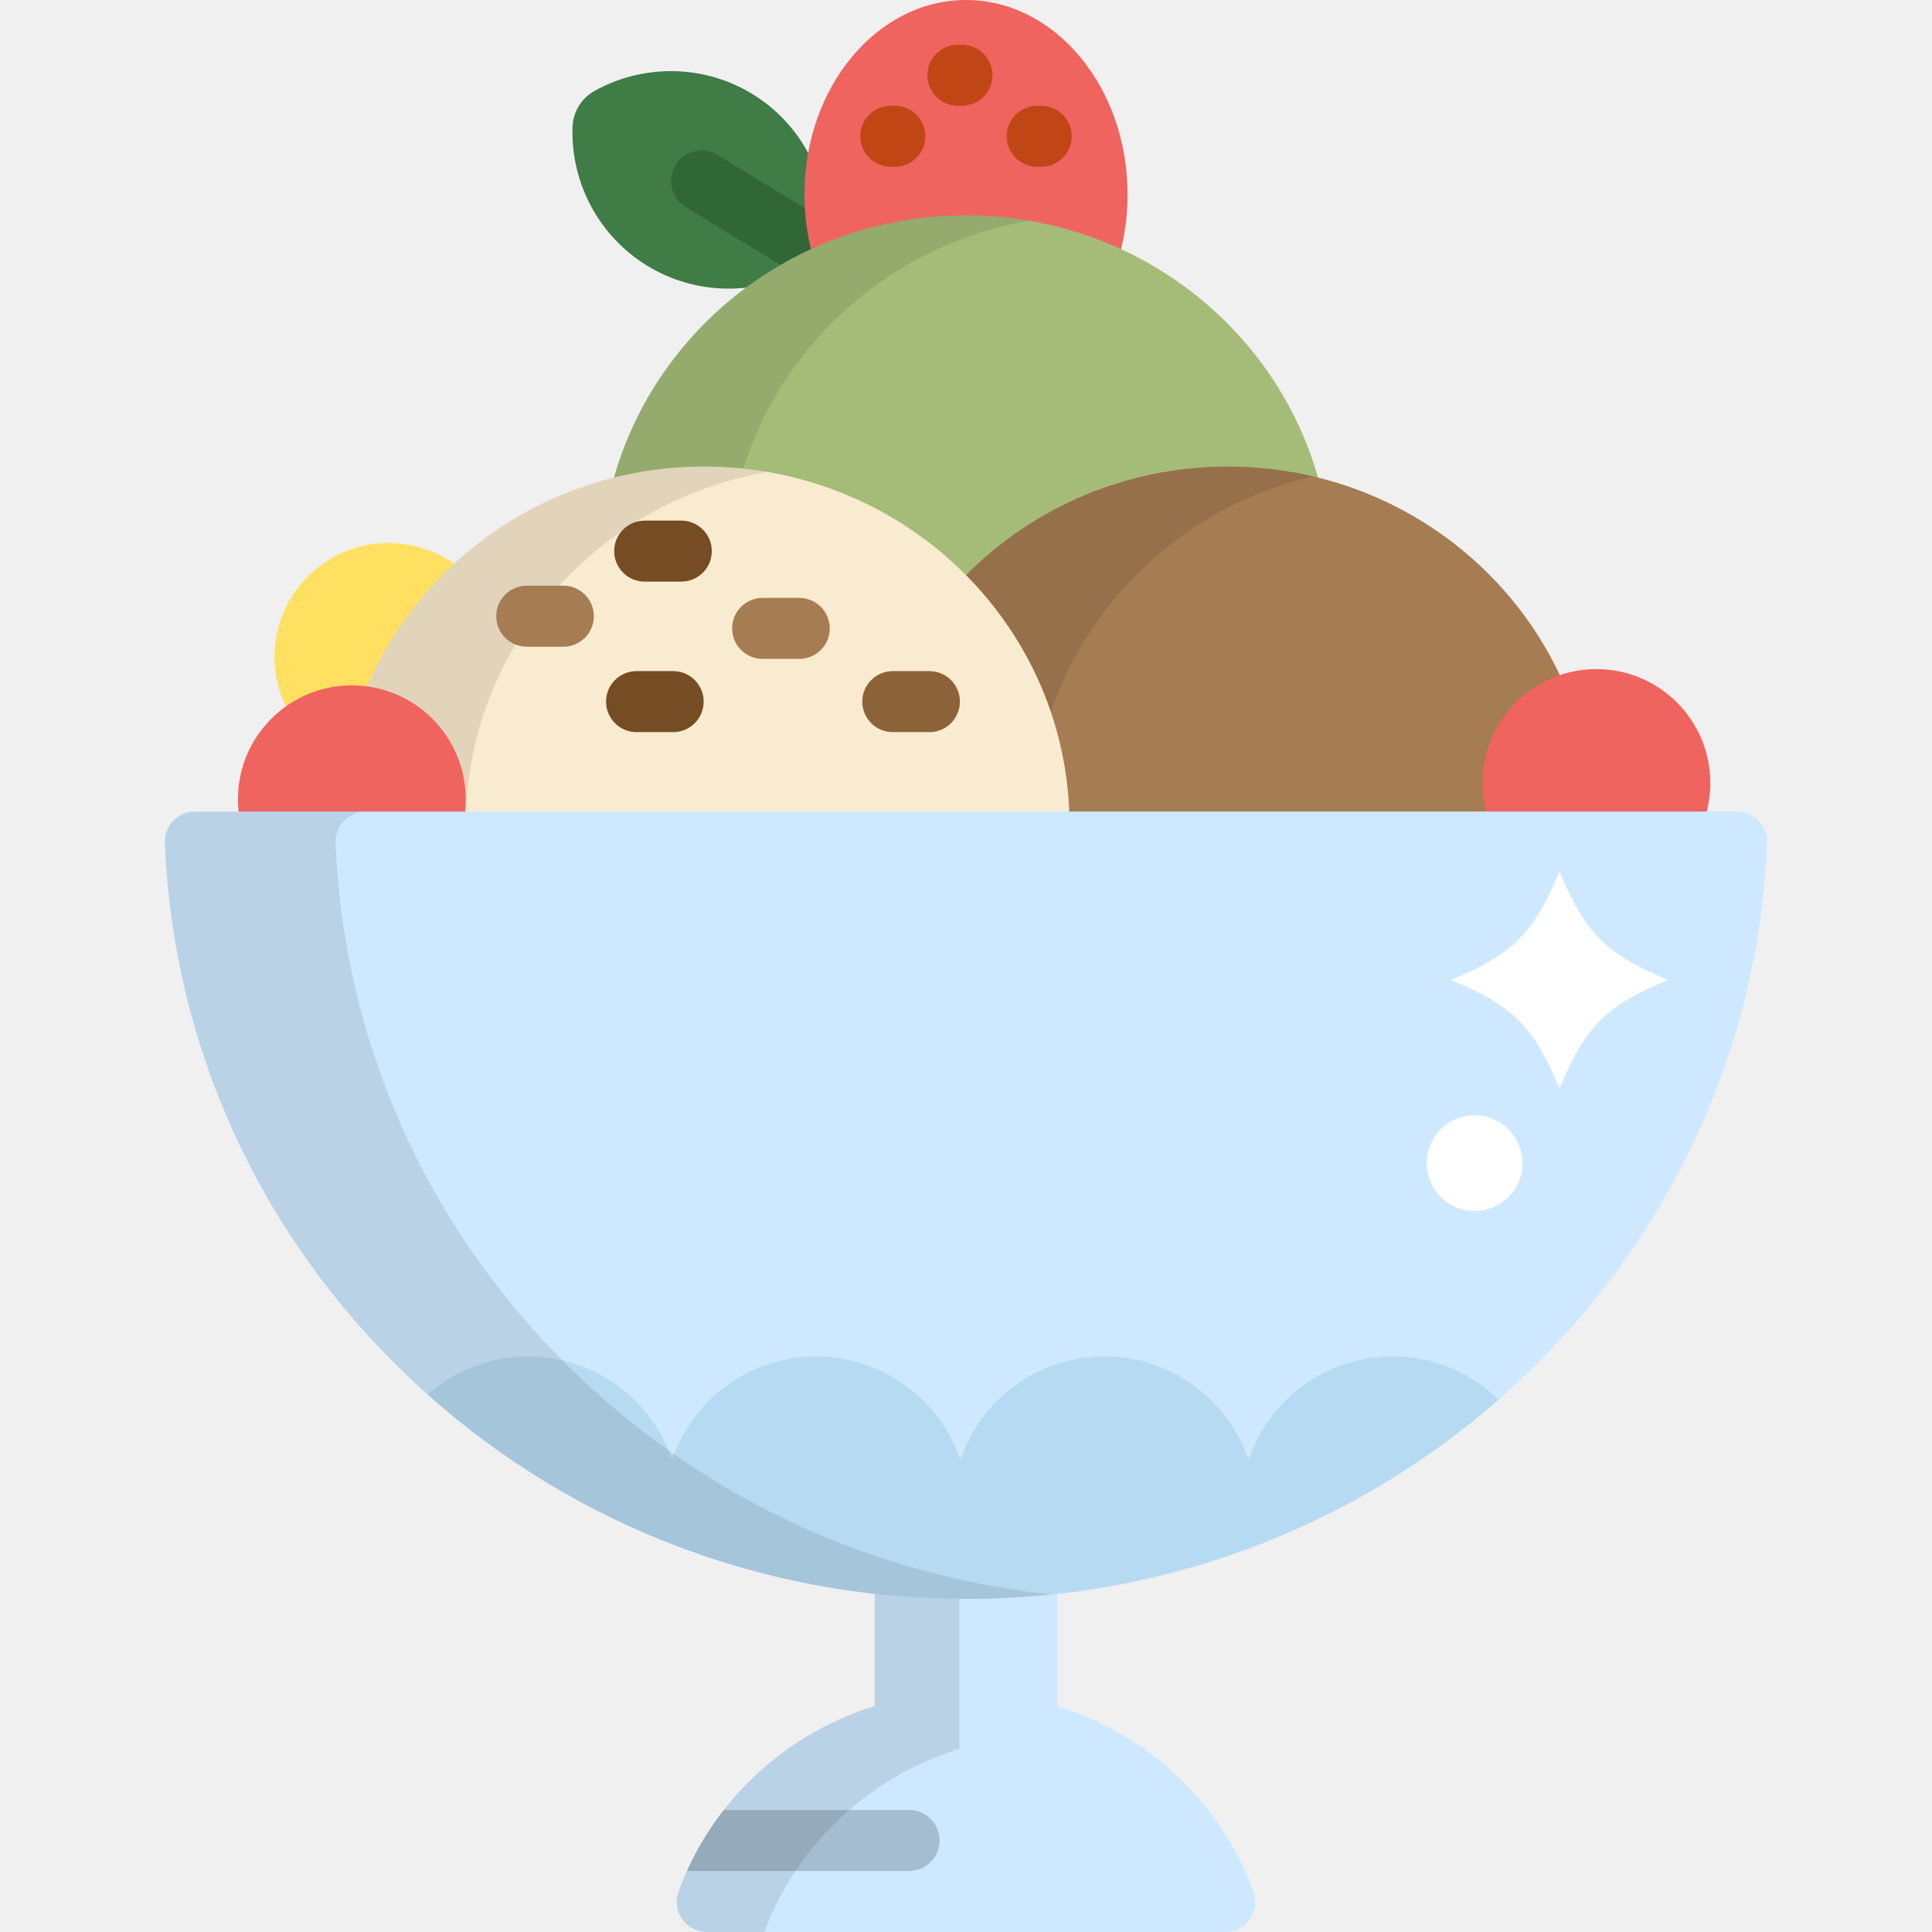
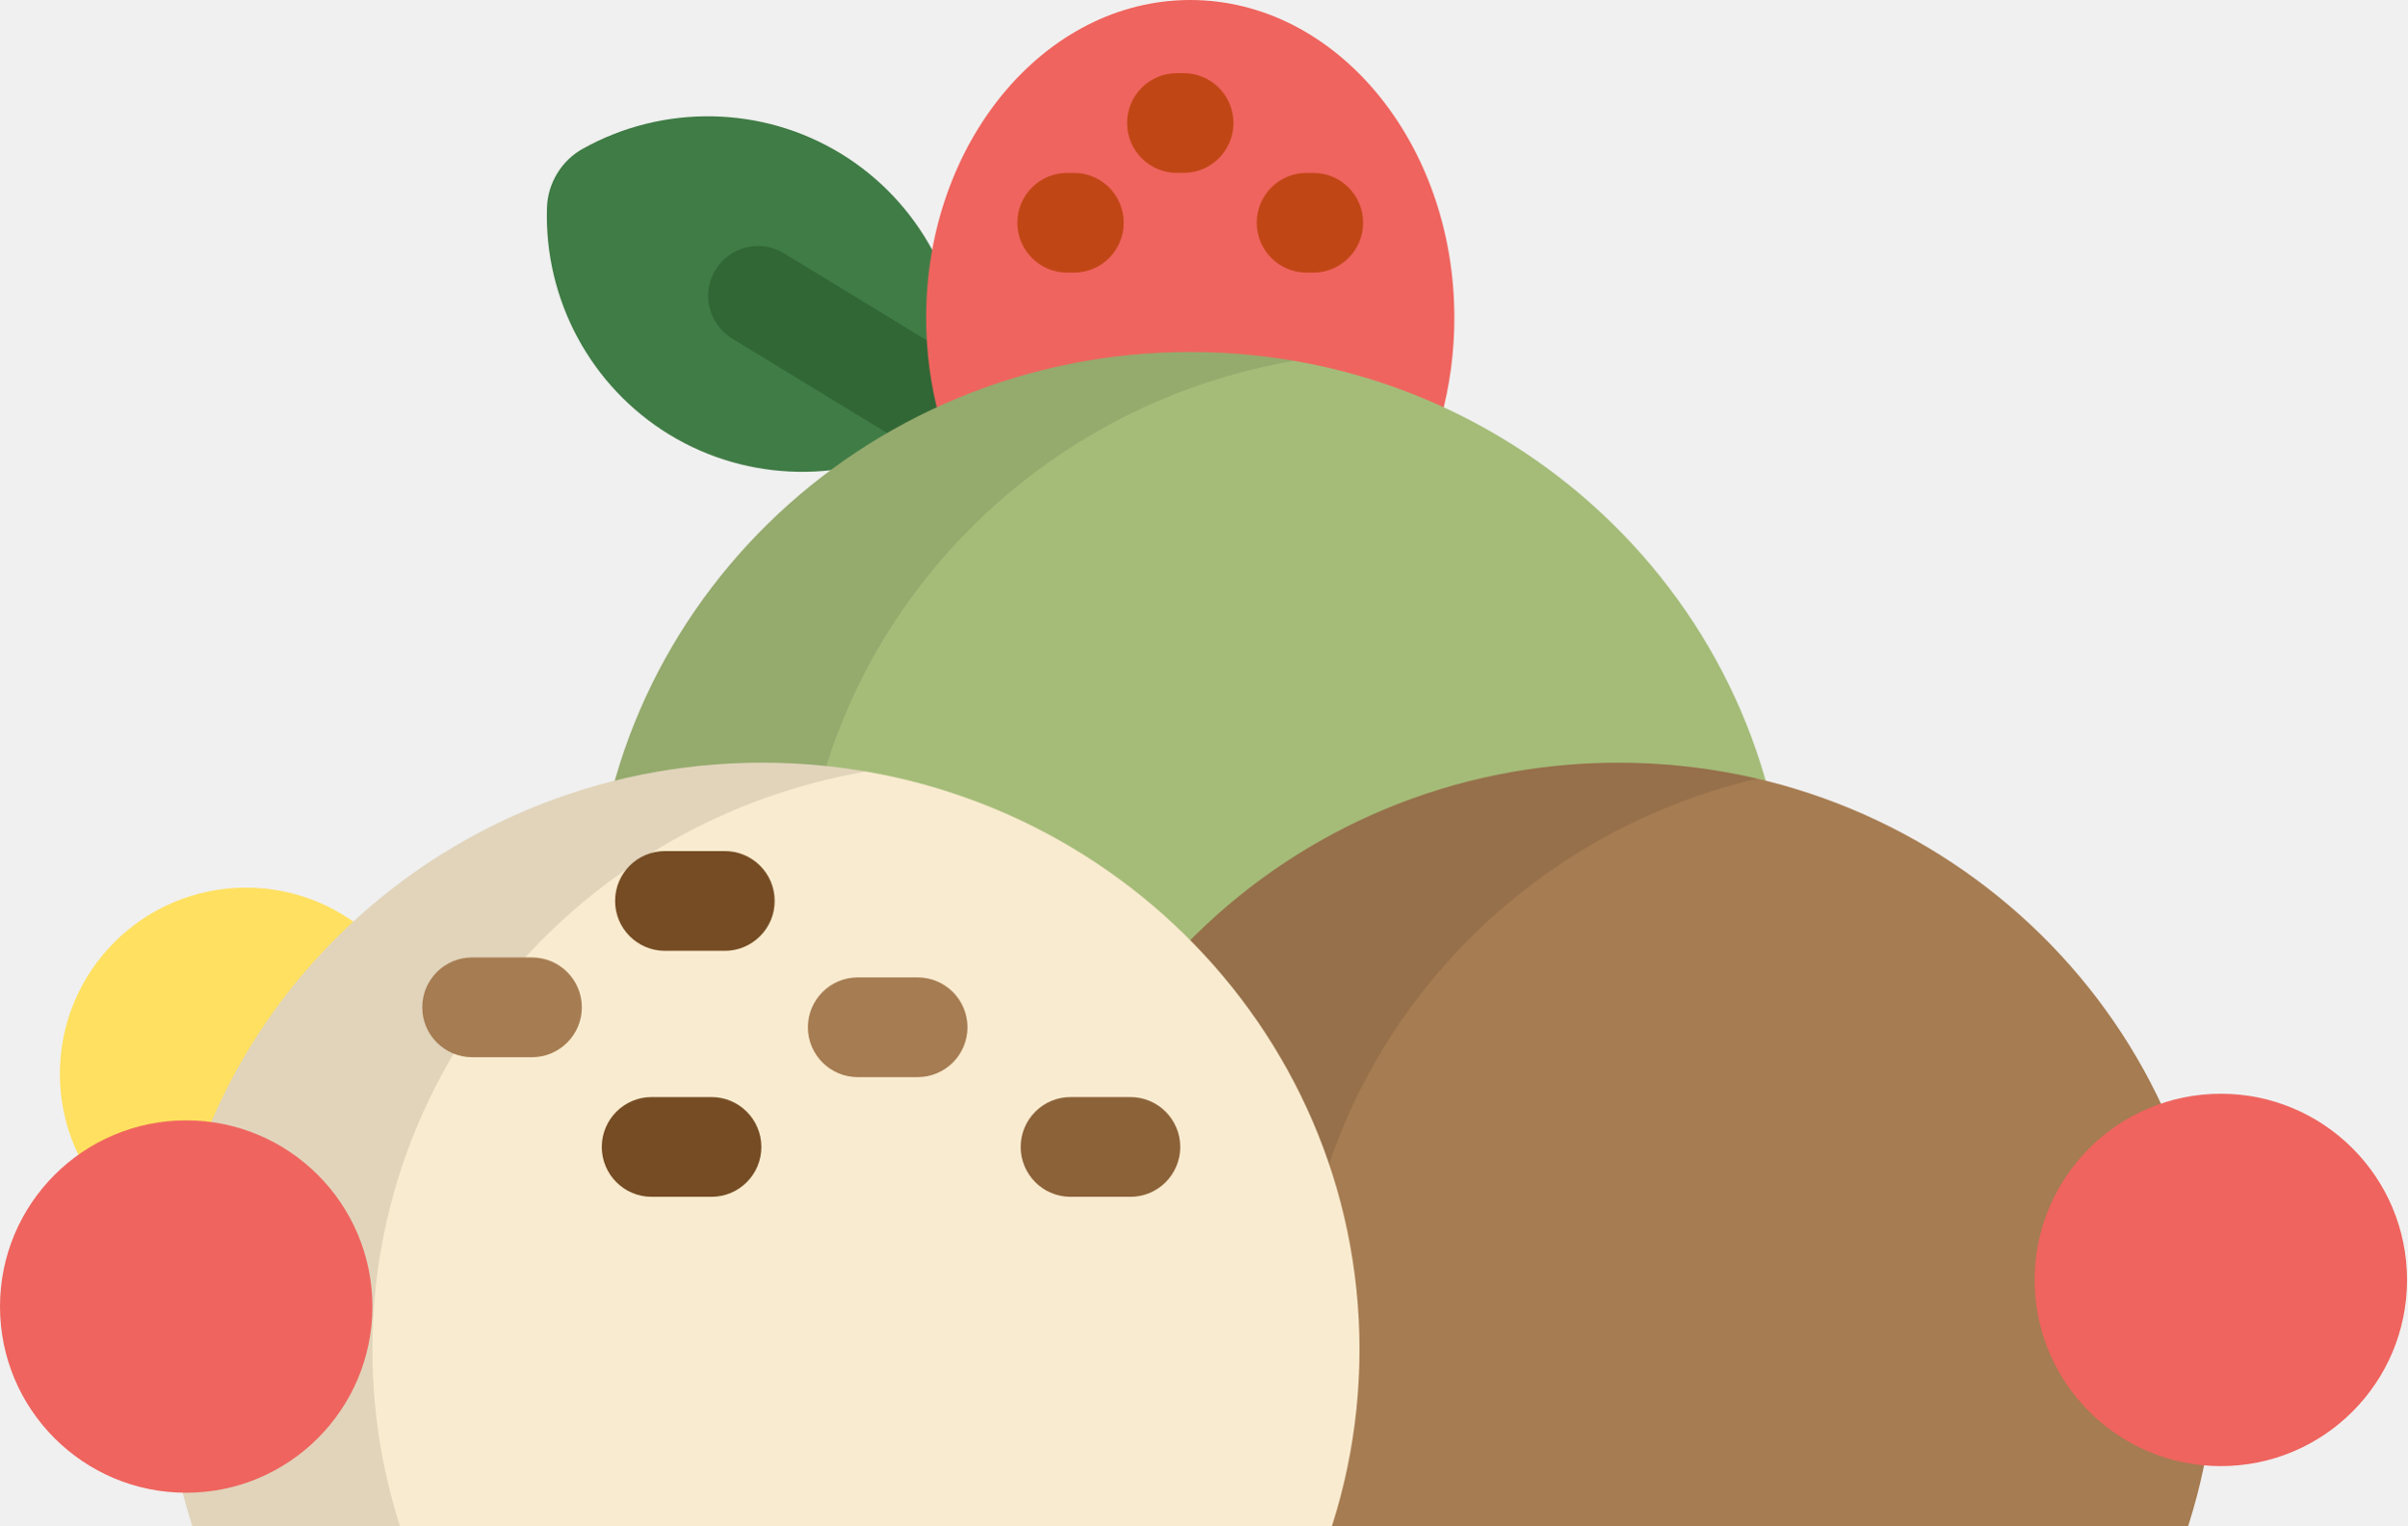
- <svg xmlns="http://www.w3.org/2000/svg" height="800px" width="800px" version="1.1" id="Layer_1" viewBox="0 0 512 512" xml:space="preserve">
-   <path style="fill:#407C46;" d="M171.562,70.454c-12.722-7.758-20.325-21.859-19.838-36.801c0.13-3.986,2.341-7.613,5.826-9.555  c13.059-7.269,29.076-6.969,41.798,0.79c12.723,7.758,20.326,21.86,19.839,36.802c-0.131,3.984-2.341,7.61-5.824,9.55  C200.301,78.517,184.282,78.215,171.562,70.454z" />
-   <path style="fill:#316635;" d="M228.637,82.093c-1.434,0-2.887-0.382-4.2-1.184L181.73,54.868c-3.812-2.325-5.018-7.299-2.693-11.11  c2.325-3.811,7.298-5.019,11.111-2.694l42.706,26.042c3.812,2.325,5.018,7.299,2.693,11.111  C234.023,80.714,231.363,82.093,228.637,82.093z" />
-   <path style="fill:#EF645E;" d="M223.144,73.585c-3.641,0-6.832-2.395-7.788-5.847c-1.44-5.2-2.169-10.66-2.169-16.229  C213.186,23.106,232.394,0,256.002,0c23.608,0,42.815,23.106,42.815,51.508c0,5.567-0.728,11.027-2.168,16.227  c-0.955,3.453-4.146,5.849-7.788,5.849H223.144z" />
-   <g>
-     <path style="fill:#C14616;" d="M254.923,28.025h-1.077c-4.464,0-8.083-3.62-8.083-8.084s3.62-8.083,8.083-8.083h1.077   c4.466,0,8.084,3.618,8.084,8.083C263.008,24.406,259.389,28.025,254.923,28.025z" />
-     <path style="fill:#C14616;" d="M275.942,44.194h-1.077c-4.465,0-8.084-3.62-8.084-8.084s3.62-8.083,8.084-8.083h1.077   c4.465,0,8.084,3.618,8.084,8.083S280.407,44.194,275.942,44.194z" />
-     <path style="fill:#C14616;" d="M237.138,44.194h-1.077c-4.465,0-8.084-3.62-8.084-8.084s3.62-8.083,8.084-8.083h1.077   c4.464,0,8.083,3.618,8.083,8.083C245.222,40.574,241.603,44.194,237.138,44.194z" />
-   </g>
-   <ellipse style="fill:#A5BC79;" cx="256.002" cy="152.168" rx="96.841" ry="95.107" />
-   <path style="opacity:0.1;enable-background:new    ;" d="M192.742,152.172c0-46.901,34.569-85.871,80.051-93.678  c-5.455-0.936-11.064-1.428-16.792-1.428c-53.486,0-96.842,42.583-96.842,95.107c0,52.526,43.356,95.108,96.842,95.108  c5.727,0,11.337-0.491,16.792-1.427C227.312,238.042,192.742,199.073,192.742,152.172z" />
-   <ellipse style="fill:#A67C52;" cx="325.404" cy="218.749" rx="96.841" ry="95.107" />
-   <path style="opacity:0.1;enable-background:new    ;" d="M273.583,218.747c0-44.914,31.706-82.551,74.333-92.518  c-7.223-1.689-14.759-2.589-22.51-2.589c-53.484,0-96.843,42.582-96.843,95.108s43.359,95.107,96.843,95.107  c7.751,0,15.287-0.9,22.51-2.589C305.289,301.298,273.583,263.661,273.583,218.747z" />
-   <circle style="fill:#FFE060;" cx="102.945" cy="174.08" r="30.181" />
-   <ellipse style="fill:#F9EBCF;" cx="186.6" cy="218.749" rx="96.841" ry="95.107" />
-   <path style="opacity:0.1;enable-background:new    ;" d="M123.42,218.747c0-46.887,34.55-85.847,80.011-93.672  c-5.467-0.94-11.092-1.435-16.832-1.435c-53.486,0-96.844,42.582-96.844,95.108s43.358,95.107,96.844,95.107  c5.741,0,11.365-0.494,16.832-1.435C157.97,304.594,123.42,265.634,123.42,218.747z" />
-   <path style="fill:#A67C52;" d="M149.289,155.216h-9.701c-4.465,0-8.083,3.62-8.083,8.084s3.62,8.084,8.083,8.084h9.701  c4.465,0,8.084-3.62,8.084-8.084S153.755,155.216,149.289,155.216z" />
-   <path style="fill:#754C24;" d="M180.549,137.97h-9.701c-4.465,0-8.083,3.62-8.083,8.084s3.62,8.083,8.083,8.083h9.701  c4.465,0,8.084-3.618,8.084-8.083C188.633,141.59,185.014,137.97,180.549,137.97z" />
-   <path style="fill:#A67C52;" d="M211.808,158.451h-9.701c-4.465,0-8.084,3.618-8.084,8.083c0,4.465,3.621,8.084,8.084,8.084h9.701  c4.464,0,8.084-3.62,8.084-8.084C219.892,162.069,216.273,158.451,211.808,158.451z" />
-   <path style="fill:#8C6239;" d="M246.301,177.853H236.6c-4.465,0-8.084,3.618-8.084,8.083c0,4.465,3.62,8.084,8.084,8.084h9.701  c4.465,0,8.083-3.62,8.083-8.084C254.384,181.472,250.765,177.853,246.301,177.853z" />
-   <path style="fill:#754C24;" d="M178.394,177.853h-9.701c-4.465,0-8.084,3.618-8.084,8.083c0,4.465,3.62,8.084,8.084,8.084h9.701  c4.464,0,8.083-3.62,8.083-8.084C186.477,181.472,182.858,177.853,178.394,177.853z" />
-   <circle style="fill:#EF645E;" cx="93.238" cy="211.811" r="30.181" />
-   <path style="fill:#CEE9FF;" d="M187.395,512c-2.62,0-5.073-1.247-6.586-3.345c-1.513-2.097-1.896-4.787-1.028-7.211  c8.399-23.44,27.841-41.88,52.01-49.323v-59.012c0-13.11,10.861-23.777,24.211-23.777c13.351,0,24.21,10.666,24.21,23.777v59.012  c24.17,7.444,43.613,25.883,52.011,49.323c0.868,2.424,0.485,5.115-1.027,7.211c-1.514,2.099-3.969,3.345-6.587,3.345H187.395z" />
-   <path style="fill:#A5BDCE;" d="M248.996,487.747c0-4.465-3.62-8.083-8.084-8.083h-49.099c-3.873,4.962-7.161,10.385-9.759,16.169  h58.858C245.376,495.831,248.996,492.213,248.996,487.747z" />
-   <g style="opacity:0.1;">
-     <path d="M254.28,463.437v-59.01c0-12.505,9.884-22.779,22.382-23.702c-4.259-6.827-11.925-11.393-20.659-11.393   c-13.351,0-24.211,10.666-24.211,23.777v59.012c-24.17,7.444-43.611,25.883-52.01,49.323c-0.868,2.424-0.485,5.115,1.028,7.211   c1.512,2.098,3.966,3.345,6.586,3.345h15.16C211.099,488.924,230.373,470.801,254.28,463.437z" />
-     <path d="M302.7,463.105v0.332c0.293,0.091,0.582,0.19,0.874,0.283C303.285,463.515,302.994,463.308,302.7,463.105z" />
-   </g>
-   <circle style="fill:#EF645E;" cx="423.07" cy="207.496" r="30.181" />
-   <path style="fill:#CEE9FF;" d="M256.002,423.736c-55.205,0-107.549-20.775-147.385-58.493  c-39.728-37.616-62.787-88.026-64.93-141.942c-0.086-2.155,0.725-4.249,2.248-5.804c1.52-1.554,3.621-2.431,5.816-2.431h408.501  c2.196,0,4.293,0.878,5.815,2.431c1.523,1.555,2.332,3.65,2.248,5.804c-2.143,53.916-25.203,104.326-64.931,141.942  C363.551,402.962,311.207,423.736,256.002,423.736z" />
-   <path style="fill:#B6DAF2;" d="M369.046,359.477c-17.748,0-32.806,11.475-38.187,27.408c-5.381-15.933-20.438-27.408-38.187-27.408  c-17.748,0-32.806,11.475-38.188,27.408c-5.381-15.933-20.438-27.408-38.187-27.408c-17.748,0-32.806,11.475-38.187,27.408  c-5.381-15.933-20.439-27.408-38.187-27.408c-10.209,0-19.522,3.801-26.621,10.058c39.21,34.994,89.628,54.201,142.698,54.201  c52.371,0,102.16-18.708,141.143-52.831C389.888,363.837,379.978,359.477,369.046,359.477z" />
-   <path style="opacity:0.1;enable-background:new    ;" d="M153.864,365.243c-39.728-37.616-62.788-88.026-64.93-141.942  c-0.087-2.155,0.725-4.249,2.247-5.804c1.521-1.554,3.622-2.431,5.817-2.431H51.751c-2.196,0-4.296,0.878-5.816,2.431  c-1.522,1.555-2.333,3.65-2.248,5.804c2.143,53.916,25.202,104.326,64.93,141.942c39.836,37.72,92.18,58.493,147.385,58.493  c7.604,0,15.153-0.409,22.623-1.188C231.862,417.677,188.212,397.767,153.864,365.243z" />
-   <g>
-     <path style="fill:#FFFFFF;" d="M384.524,259.683c16.435,6.807,21.954,12.327,28.761,28.761   c6.809-16.435,12.327-21.954,28.761-28.761c-16.435-6.809-21.953-12.327-28.761-28.761   C406.478,247.358,400.959,252.876,384.524,259.683z" />
-     <circle style="fill:#FFFFFF;" cx="390.793" cy="308.245" r="12.689" />
+ <svg xmlns="http://www.w3.org/2000/svg" width="161.311mm" height="102.229mm" viewBox="0 0 161.311 102.229" version="1.1" id="svg1" xml:space="preserve">
+   <defs id="defs1" />
+   <g id="layer1" transform="translate(-29.55526,-52.41377)">
+     <g id="g1" transform="matrix(0.4134115,0,0,0.4134115,3.48677,52.41377)">
+       <path style="fill:#407c46" d="M 171.562,70.454 C 158.84,62.696 151.237,48.595 151.724,33.653 c 0.13,-3.986 2.341,-7.613 5.826,-9.555 13.059,-7.269 29.076,-6.969 41.798,0.79 12.723,7.758 20.326,21.86 19.839,36.802 -0.131,3.984 -2.341,7.61 -5.824,9.55 -13.062,7.277 -29.081,6.975 -41.801,-0.786 z" id="path1" />
+       <path style="fill:#316635" d="m 228.637,82.093 c -1.434,0 -2.887,-0.382 -4.2,-1.184 L 181.73,54.868 c -3.812,-2.325 -5.018,-7.299 -2.693,-11.11 2.325,-3.811 7.298,-5.019 11.111,-2.694 l 42.706,26.042 c 3.812,2.325 5.018,7.299 2.693,11.111 -1.524,2.497 -4.184,3.876 -6.91,3.876 z" id="path2" />
+       <path style="fill:#ef645e" d="m 223.144,73.585 c -3.641,0 -6.832,-2.395 -7.788,-5.847 -1.44,-5.2 -2.169,-10.66 -2.169,-16.229 C 213.186,23.106 232.394,0 256.002,0 c 23.608,0 42.815,23.106 42.815,51.508 0,5.567 -0.728,11.027 -2.168,16.227 -0.955,3.453 -4.146,5.849 -7.788,5.849 h -65.717 z" id="path3" />
+       <g id="g6">
+         <path style="fill:#c14616" d="m 254.923,28.025 h -1.077 c -4.464,0 -8.083,-3.62 -8.083,-8.084 0,-4.464 3.62,-8.083 8.083,-8.083 h 1.077 c 4.466,0 8.084,3.618 8.084,8.083 10e-4,4.465 -3.618,8.084 -8.084,8.084 z" id="path4" />
+         <path style="fill:#c14616" d="m 275.942,44.194 h -1.077 c -4.465,0 -8.084,-3.62 -8.084,-8.084 0,-4.464 3.62,-8.083 8.084,-8.083 h 1.077 c 4.465,0 8.084,3.618 8.084,8.083 0,4.465 -3.619,8.084 -8.084,8.084 z" id="path5" />
+         <path style="fill:#c14616" d="m 237.138,44.194 h -1.077 c -4.465,0 -8.084,-3.62 -8.084,-8.084 0,-4.464 3.62,-8.083 8.084,-8.083 h 1.077 c 4.464,0 8.083,3.618 8.083,8.083 0.001,4.464 -3.618,8.084 -8.083,8.084 z" id="path6" />
+       </g>
+       <ellipse style="fill:#a5bc79" cx="256.002" cy="152.168" rx="96.841" ry="95.107" id="ellipse6" />
+       <path style="opacity:0.1;enable-background:new" d="m 192.742,152.172 c 0,-46.901 34.569,-85.871 80.051,-93.678 -5.455,-0.936 -11.064,-1.428 -16.792,-1.428 -53.486,0 -96.842,42.583 -96.842,95.107 0,52.526 43.356,95.108 96.842,95.108 5.727,0 11.337,-0.491 16.792,-1.427 -45.481,-7.812 -80.051,-46.781 -80.051,-93.682 z" id="path7" />
+       <ellipse style="fill:#a67c52" cx="325.404" cy="218.749" rx="96.841" ry="95.107" id="ellipse7" />
+       <path style="opacity:0.1;enable-background:new" d="m 273.583,218.747 c 0,-44.914 31.706,-82.551 74.333,-92.518 -7.223,-1.689 -14.759,-2.589 -22.51,-2.589 -53.484,0 -96.843,42.582 -96.843,95.108 0,52.526 43.359,95.107 96.843,95.107 7.751,0 15.287,-0.9 22.51,-2.589 -42.627,-9.968 -74.333,-47.605 -74.333,-92.519 z" id="path8" />
+       <circle style="fill:#ffe060" cx="102.945" cy="174.08" r="30.181" id="circle8" />
+       <ellipse style="fill:#f9ebcf" cx="186.6" cy="218.749" rx="96.841" ry="95.107" id="ellipse8" />
+       <path style="opacity:0.1;enable-background:new" d="m 123.42,218.747 c 0,-46.887 34.55,-85.847 80.011,-93.672 -5.467,-0.94 -11.092,-1.435 -16.832,-1.435 -53.486,0 -96.844,42.582 -96.844,95.108 0,52.526 43.358,95.107 96.844,95.107 5.741,0 11.365,-0.494 16.832,-1.435 -45.461,-7.826 -80.011,-46.786 -80.011,-93.673 z" id="path9" />
+       <path style="fill:#a67c52" d="m 149.289,155.216 h -9.701 c -4.465,0 -8.083,3.62 -8.083,8.084 0,4.464 3.62,8.084 8.083,8.084 h 9.701 c 4.465,0 8.084,-3.62 8.084,-8.084 0,-4.464 -3.618,-8.084 -8.084,-8.084 z" id="path10" />
+       <path style="fill:#754c24" d="m 180.549,137.97 h -9.701 c -4.465,0 -8.083,3.62 -8.083,8.084 0,4.464 3.62,8.083 8.083,8.083 h 9.701 c 4.465,0 8.084,-3.618 8.084,-8.083 0,-4.464 -3.619,-8.084 -8.084,-8.084 z" id="path11" />
+       <path style="fill:#a67c52" d="m 211.808,158.451 h -9.701 c -4.465,0 -8.084,3.618 -8.084,8.083 0,4.465 3.621,8.084 8.084,8.084 h 9.701 c 4.464,0 8.084,-3.62 8.084,-8.084 0,-4.465 -3.619,-8.083 -8.084,-8.083 z" id="path12" />
+       <path style="fill:#8c6239" d="M 246.301,177.853 H 236.6 c -4.465,0 -8.084,3.618 -8.084,8.083 0,4.465 3.62,8.084 8.084,8.084 h 9.701 c 4.465,0 8.083,-3.62 8.083,-8.084 0,-4.464 -3.619,-8.083 -8.083,-8.083 z" id="path13" />
+       <path style="fill:#754c24" d="m 178.394,177.853 h -9.701 c -4.465,0 -8.084,3.618 -8.084,8.083 0,4.465 3.62,8.084 8.084,8.084 h 9.701 c 4.464,0 8.083,-3.62 8.083,-8.084 0,-4.464 -3.619,-8.083 -8.083,-8.083 z" id="path14" />
+       <circle style="fill:#ef645e" cx="93.238" cy="211.811" r="30.181" id="circle14" />
+       <circle style="fill:#ef645e" cx="423.07" cy="207.496" r="30.181" id="circle18" />
+     </g>
  </g>
</svg>
